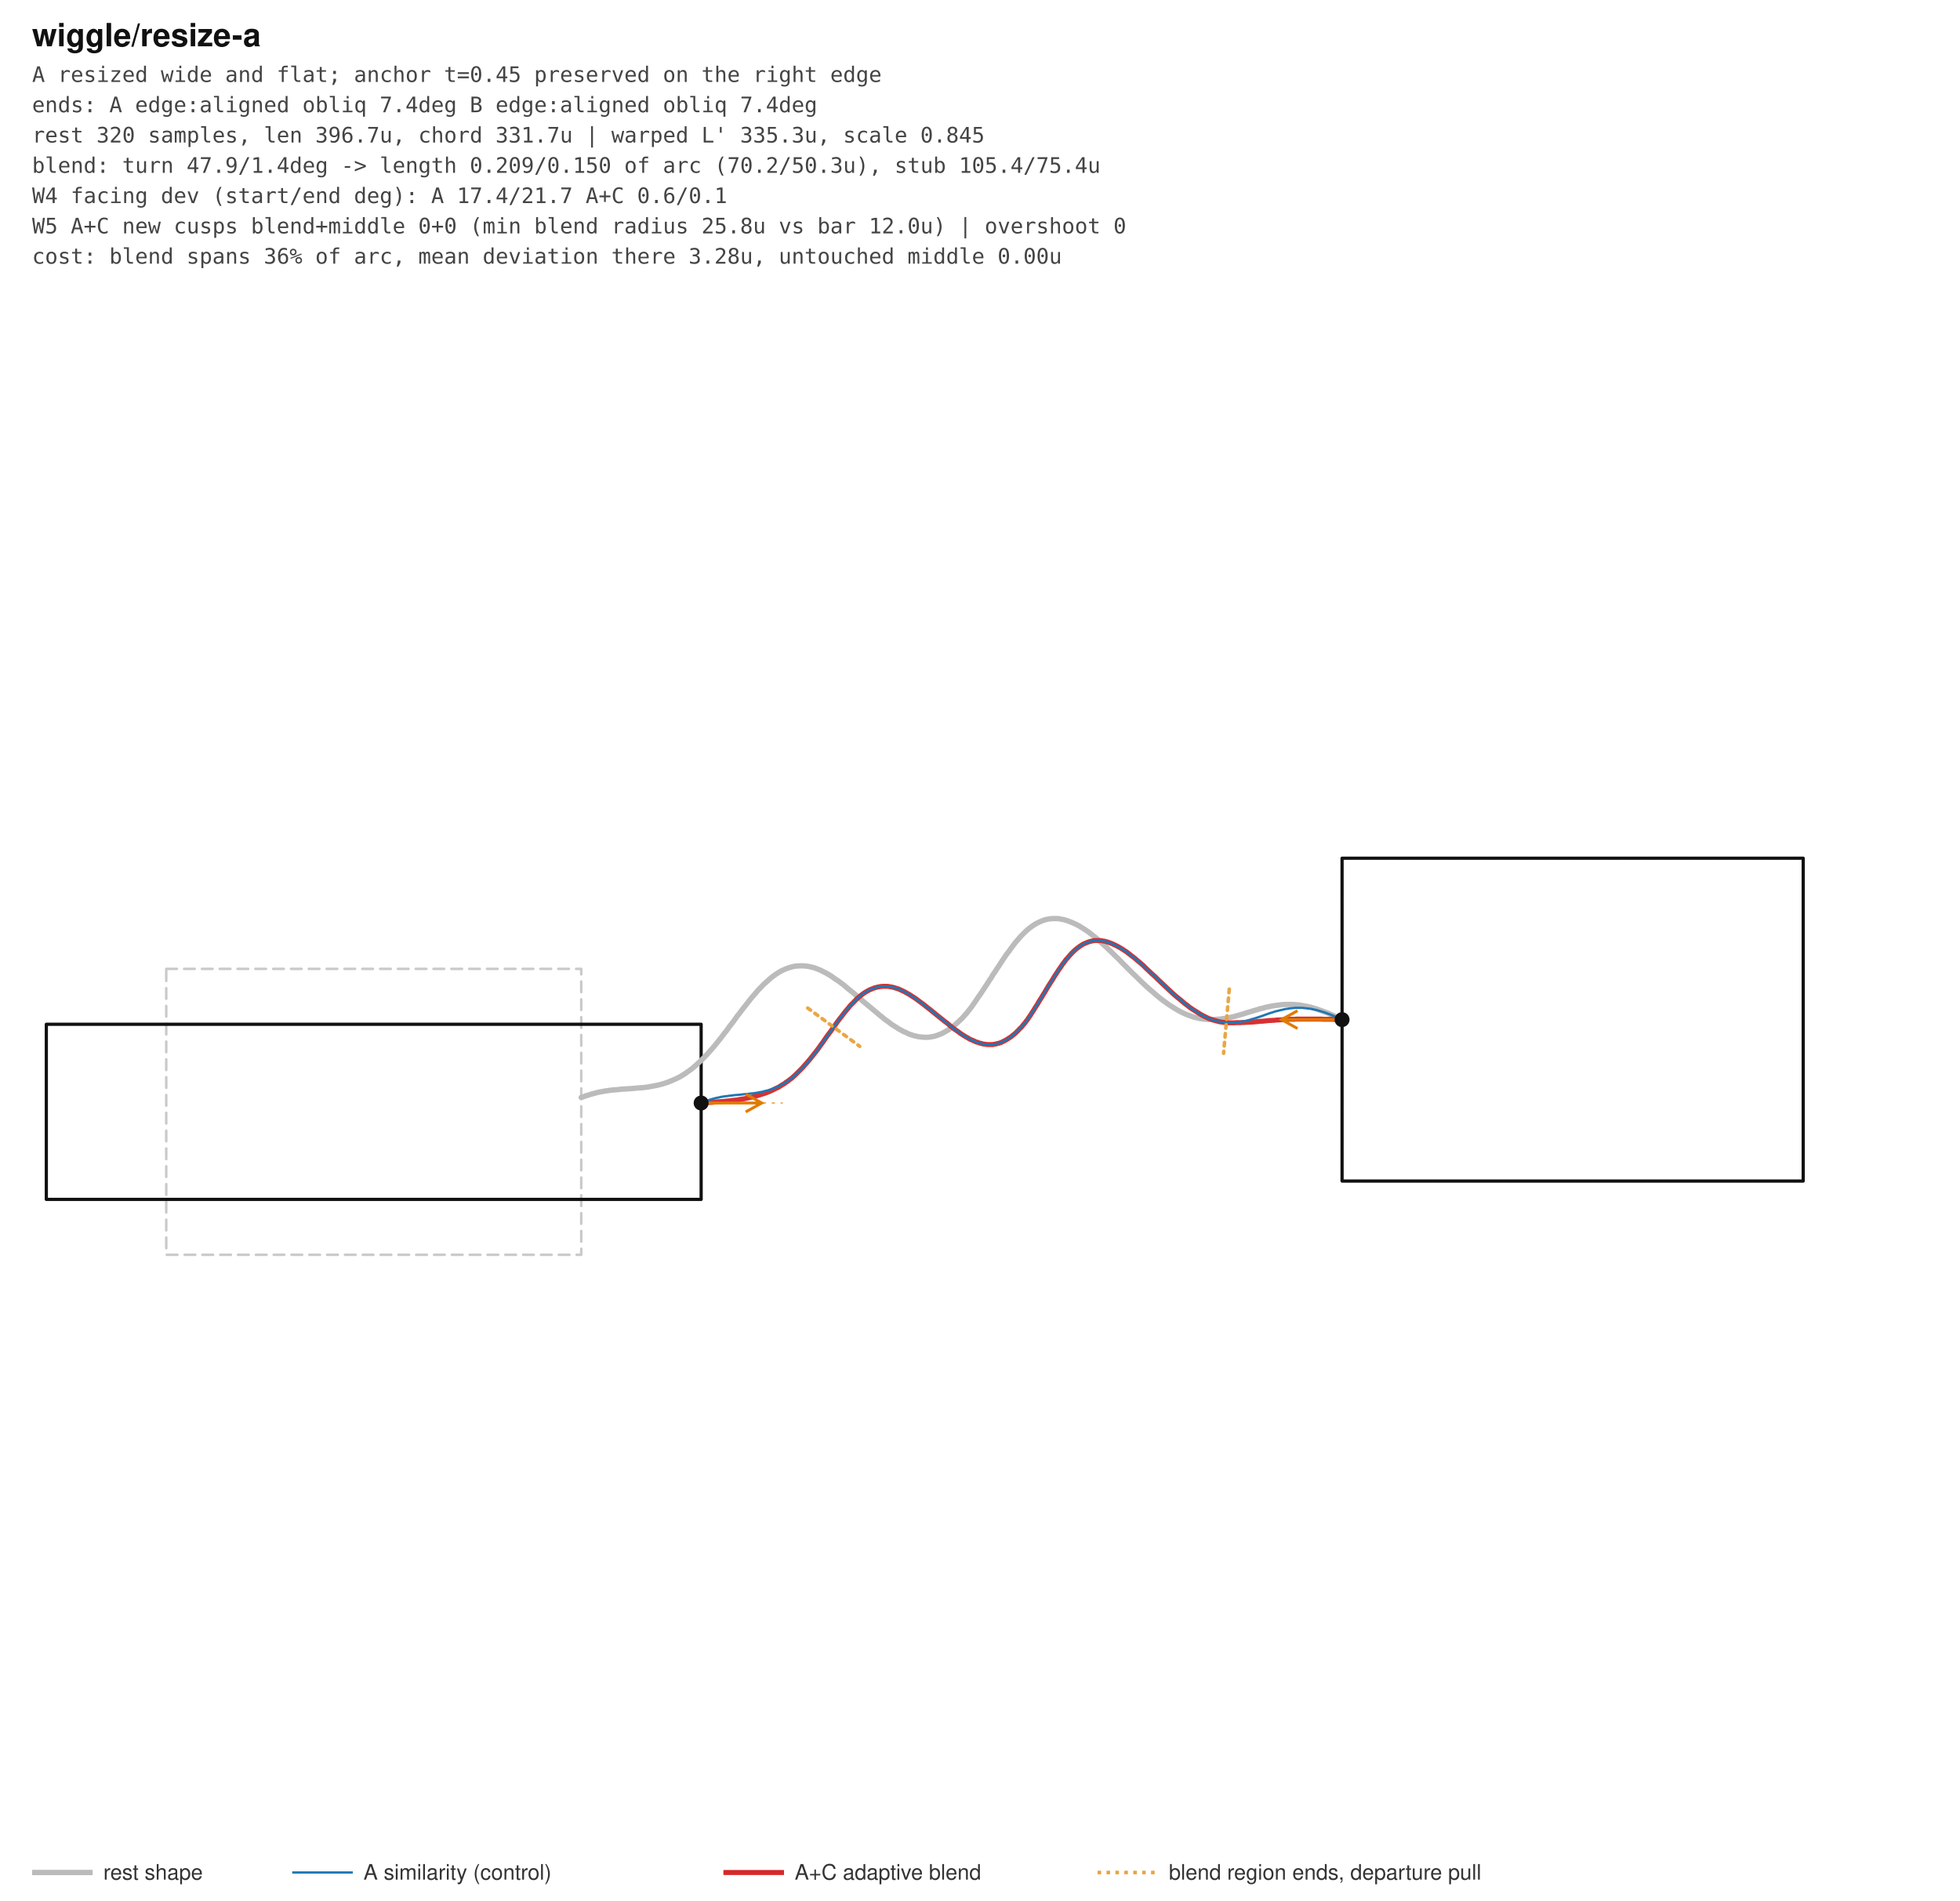
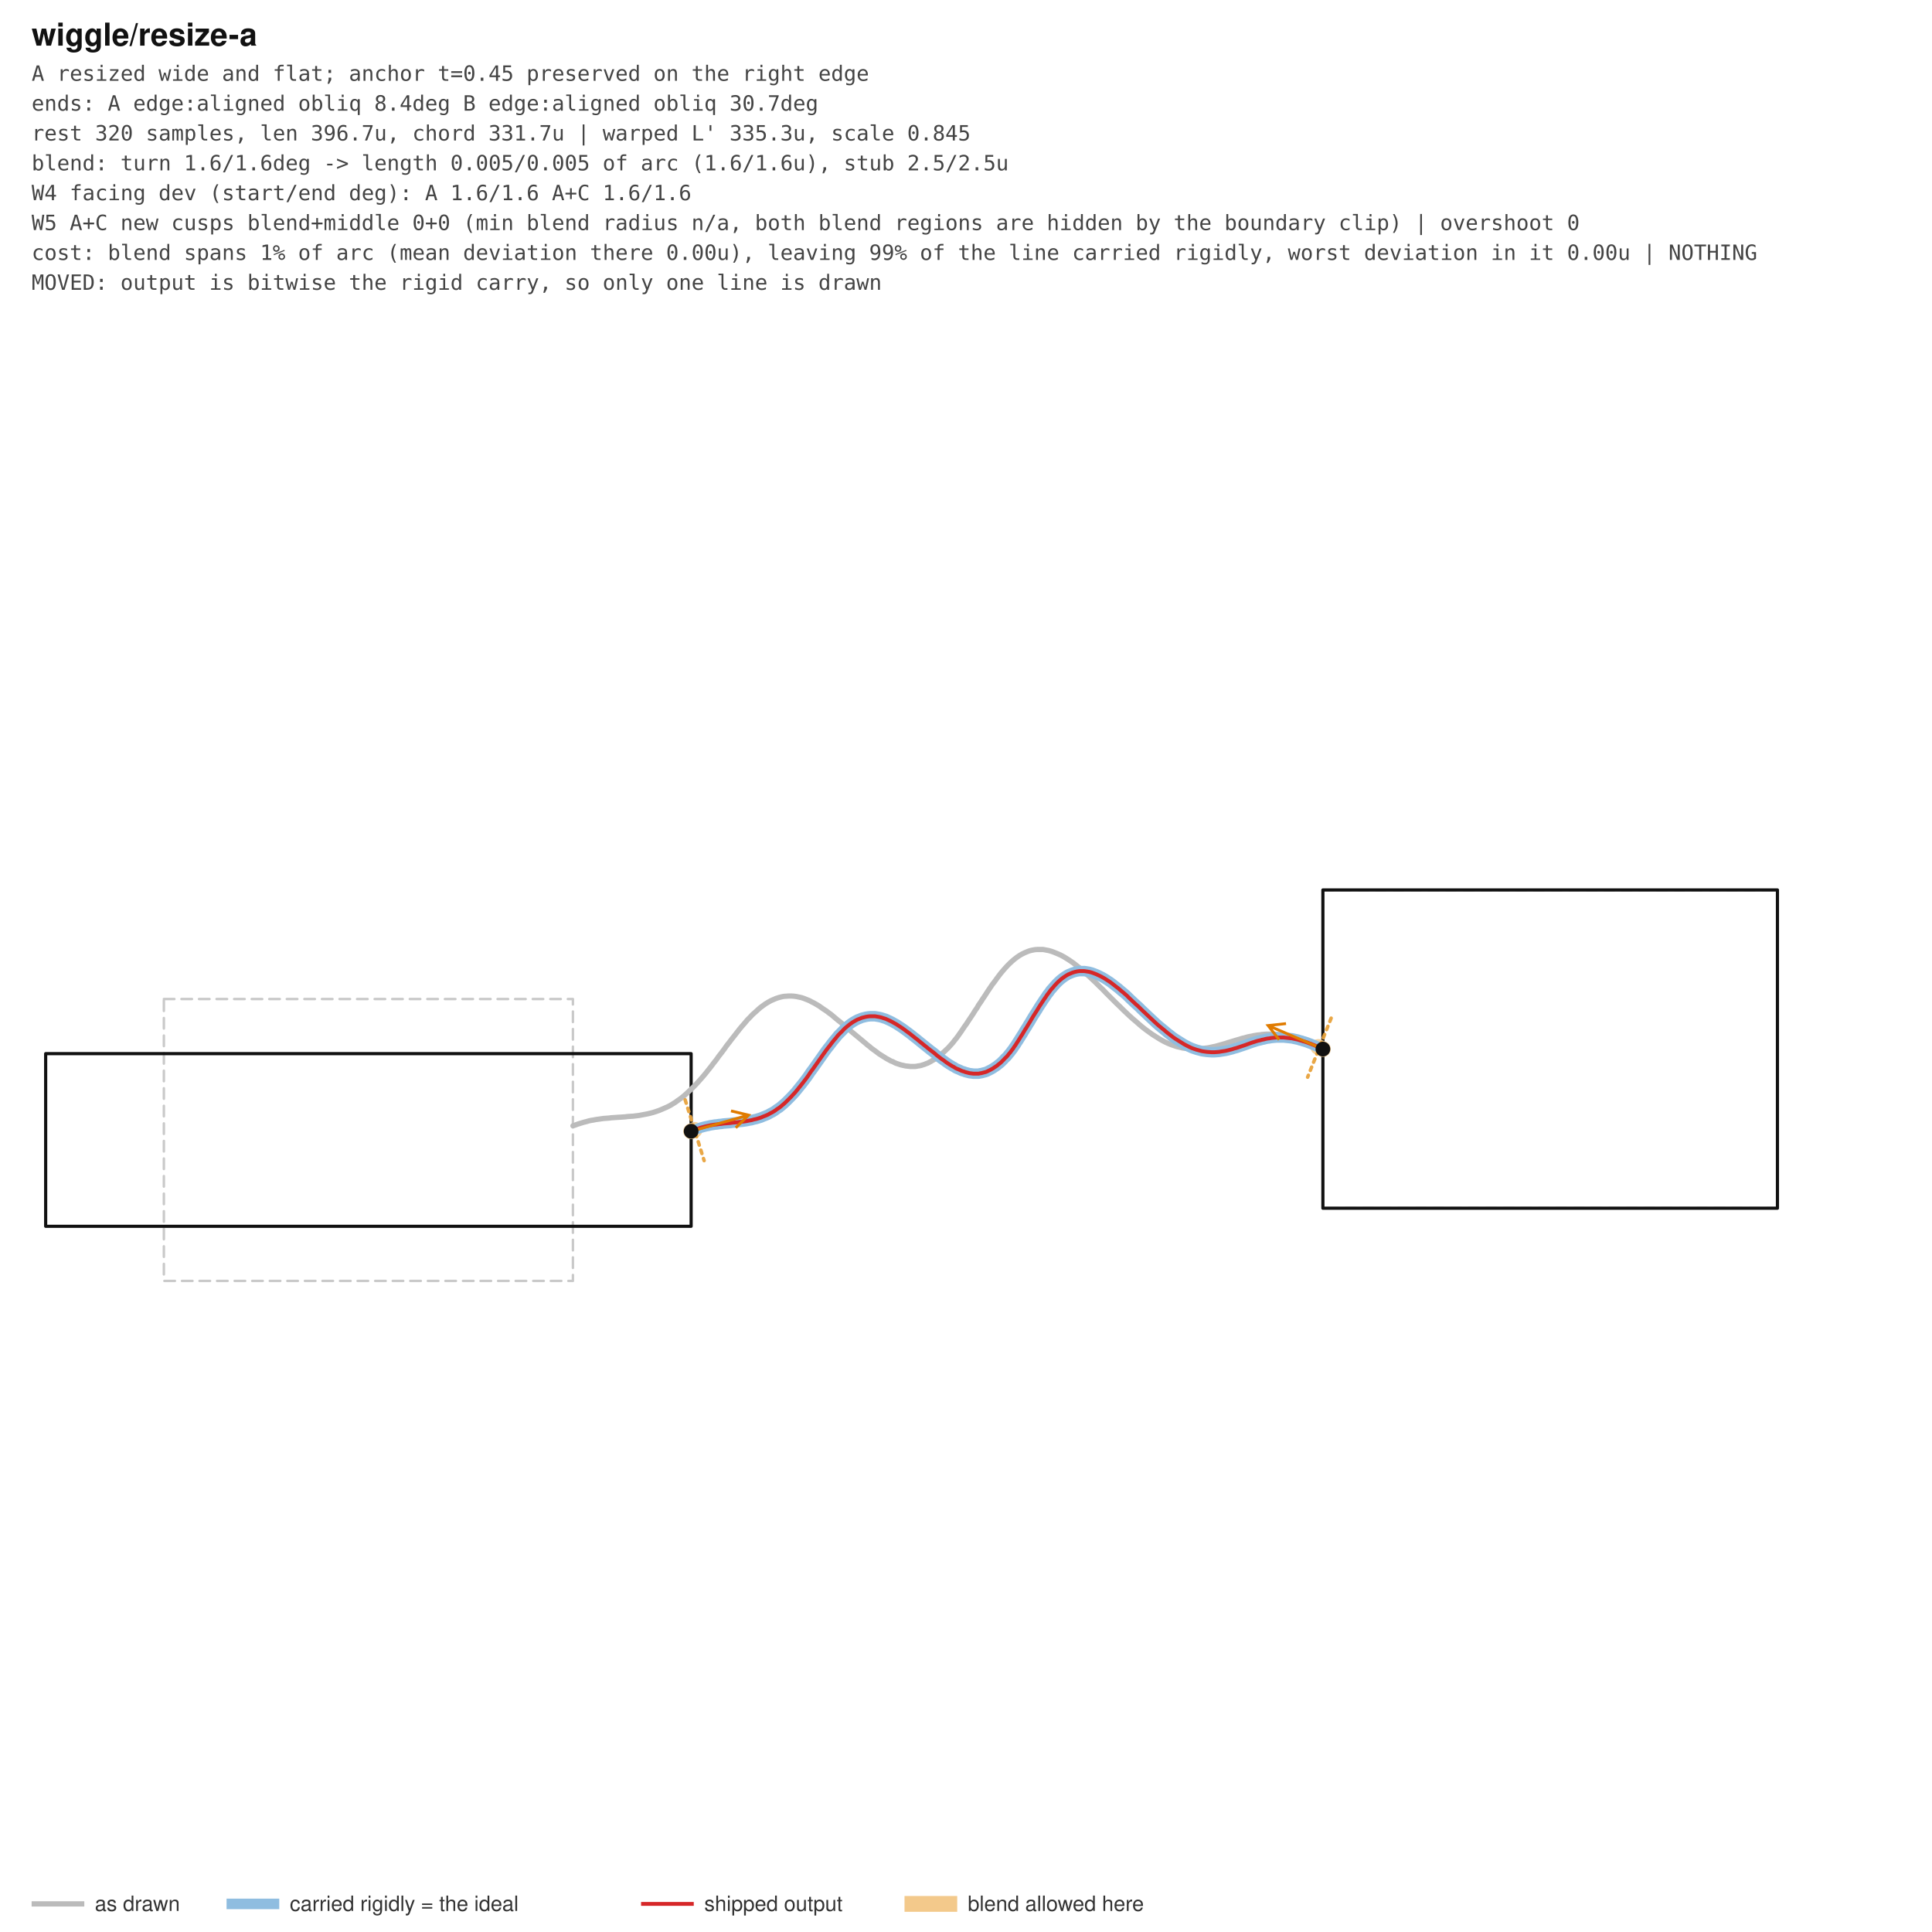
- <svg xmlns="http://www.w3.org/2000/svg" width="1100" height="1067" viewBox="0 0 1100 1067">
-   <rect x="0" y="0" width="1100" height="1067" fill="#ffffff" />
+ <svg xmlns="http://www.w3.org/2000/svg" width="1100" height="1100" viewBox="0 0 1100 1100">
+   <rect x="0" y="0" width="1100" height="1100" fill="#ffffff" />
  <text x="18" y="26" font-family="-apple-system,Helvetica,Arial" font-size="18" font-weight="600" fill="#111">wiggle/resize-a</text>
  <text x="18" y="46" font-family="ui-monospace,Menlo,monospace" font-size="12" fill="#444">A resized wide and flat; anchor t=0.45 preserved on the right edge</text>
-   <text x="18" y="63" font-family="ui-monospace,Menlo,monospace" font-size="12" fill="#444">ends: A edge:aligned obliq 7.4deg   B edge:aligned obliq 7.4deg</text>
+   <text x="18" y="63" font-family="ui-monospace,Menlo,monospace" font-size="12" fill="#444">ends: A edge:aligned obliq 8.4deg   B edge:aligned obliq 30.7deg</text>
  <text x="18" y="80" font-family="ui-monospace,Menlo,monospace" font-size="12" fill="#444">rest 320 samples, len 396.7u, chord 331.7u   |   warped L' 335.3u, scale 0.845</text>
-   <text x="18" y="97" font-family="ui-monospace,Menlo,monospace" font-size="12" fill="#444">blend: turn 47.9/1.4deg -&gt; length 0.209/0.150 of arc (70.2/50.3u), stub 105.4/75.4u</text>
-   <text x="18" y="114" font-family="ui-monospace,Menlo,monospace" font-size="12" fill="#444">W4 facing dev (start/end deg): A 17.4/21.7   A+C 0.6/0.1</text>
-   <text x="18" y="131" font-family="ui-monospace,Menlo,monospace" font-size="12" fill="#444">W5 A+C new cusps blend+middle 0+0 (min blend radius 25.8u vs bar 12.0u)   |   overshoot 0</text>
-   <text x="18" y="148" font-family="ui-monospace,Menlo,monospace" font-size="12" fill="#444">cost: blend spans 36% of arc, mean deviation there 3.28u, untouched middle 0.00u</text>
-   <polyline fill="none" stroke="#c9c9c9" stroke-width="1.40" stroke-linejoin="round" stroke-linecap="round" stroke-dasharray="6,4" points="93.3,543.8 326.2,543.8 326.2,704.3 93.3,704.3 93.3,543.8" />
-   <polyline fill="none" stroke="#c9c9c9" stroke-width="1.40" stroke-linejoin="round" stroke-linecap="round" stroke-dasharray="6,4" points="753.2,481.7 1012.0,481.7 1012.0,662.9 753.2,662.9 753.2,481.7" />
-   <polyline fill="none" stroke="#111111" stroke-width="1.80" stroke-linejoin="round" stroke-linecap="round" points="26.0,574.9 393.5,574.9 393.5,673.2 26.0,673.2 26.0,574.9" />
-   <polyline fill="none" stroke="#111111" stroke-width="1.80" stroke-linejoin="round" stroke-linecap="round" points="753.2,481.7 1012.0,481.7 1012.0,662.9 753.2,662.9 753.2,481.7" />
-   <polyline fill="none" stroke="#bbbbbb" stroke-width="3.00" stroke-linejoin="round" stroke-linecap="round" points="326.2,616.0 327.4,615.6 328.7,615.1 330.0,614.7 331.3,614.3 332.6,613.9 333.9,613.6 335.2,613.2 336.6,612.9 337.9,612.7 339.4,612.4 340.9,612.2 342.3,612.0 343.7,611.8 345.2,611.7 346.6,611.6 348.1,611.4 349.7,611.3 351.2,611.2 352.7,611.1 354.3,611.0 355.8,610.9 357.4,610.7 358.9,610.6 360.6,610.5 362.2,610.3 363.8,610.1 365.4,609.8 367.0,609.5 368.6,609.2 370.3,608.8 371.8,608.4 373.4,607.9 375.1,607.3 376.6,606.7 378.2,606.0 379.8,605.3 381.4,604.5 382.9,603.6 384.5,602.6 386.0,601.5 387.6,600.4 389.1,599.2 390.7,597.8 392.3,596.3 393.9,594.8 395.5,593.2 397.0,591.6 398.6,589.8 400.1,588.1 401.7,586.2 403.2,584.3 404.8,582.3 406.3,580.3 407.9,578.3 409.3,576.3 410.8,574.4 412.3,572.4 413.7,570.4 415.2,568.5 416.7,566.5 418.3,564.5 419.7,562.7 421.1,560.9 422.6,559.1 424.1,557.4 425.5,555.7 427.0,554.2 428.5,552.6 430.1,551.2 431.5,549.9 433.0,548.6 434.5,547.5 435.9,546.5 437.4,545.6 438.8,544.8 440.4,544.1 441.8,543.5 443.3,543.0 444.8,542.6 446.2,542.3 447.7,542.2 449.1,542.1 450.6,542.1 452.1,542.2 453.5,542.4 454.9,542.7 456.3,543.0 457.8,543.5 459.3,544.1 460.8,544.7 462.1,545.4 463.5,546.1 464.9,546.9 466.4,547.8 467.8,548.8 469.1,549.7 470.5,550.6 471.8,551.6 473.2,552.6 474.5,553.7 475.8,554.8 477.0,555.8 478.3,556.8 479.6,557.9 481.0,559.1 482.2,560.1 483.4,561.2 484.6,562.2 485.8,563.2 487.0,564.2 488.2,565.2 489.3,566.1 490.5,567.1 491.7,568.1 492.9,569.1 493.9,570.0 495.0,570.8 496.0,571.7 497.1,572.5 498.2,573.3 499.3,574.1 500.3,574.9 501.4,575.6 502.5,576.3 503.5,576.9 504.4,577.5 505.5,578.1 506.4,578.6 507.3,579.1 508.4,579.5 509.3,580.0 510.2,580.4 511.1,580.7 512.0,581.0 512.9,581.3 513.8,581.5 514.7,581.7 515.6,581.9 516.6,582.0 517.5,582.1 518.3,582.2 519.2,582.2 520.1,582.2 520.9,582.2 521.8,582.1 522.8,581.9 523.6,581.8 524.5,581.6 525.4,581.3 526.4,581.0 527.3,580.6 528.2,580.3 529.1,579.8 529.9,579.4 530.7,578.9 531.6,578.4 532.5,577.9 533.4,577.2 534.3,576.6 535.2,575.9 536.1,575.1 537.1,574.2 538.0,573.4 538.9,572.5 539.8,571.7 540.7,570.7 541.5,569.8 542.5,568.7 543.4,567.5 544.3,566.4 545.3,565.1 546.2,563.8 547.2,562.4 548.2,560.9 549.2,559.4 550.3,557.9 551.2,556.5 552.2,555.0 553.2,553.5 554.2,552.0 555.1,550.5 556.3,548.8 557.2,547.2 558.4,545.5 559.4,543.9 560.5,542.3 561.6,540.6 562.7,538.9 563.8,537.3 565.0,535.5 566.2,534.0 567.4,532.3 568.6,530.7 569.9,529.0 571.1,527.6 572.3,526.2 573.7,524.7 575.0,523.4 576.3,522.2 577.6,521.1 578.9,520.1 580.2,519.2 581.7,518.3 583.1,517.6 584.5,517.0 586.0,516.4 587.6,516.0 589.2,515.7 590.6,515.6 592.2,515.6 593.9,515.6 595.5,515.9 597.1,516.2 598.8,516.7 600.4,517.3 602.1,518.0 603.9,518.8 605.6,519.7 607.4,520.8 609.1,521.9 611.0,523.2 612.9,524.7 614.7,526.1 616.5,527.7 618.3,529.3 620.2,531.0 622.1,532.8 623.9,534.5 625.9,536.5 627.9,538.4 629.8,540.4 631.8,542.4 633.8,544.4 635.7,546.3 637.6,548.1 639.5,550.0 641.4,551.8 643.2,553.5 645.1,555.2 647.0,556.8 648.8,558.4 650.6,559.9 652.4,561.3 654.2,562.6 656.0,563.9 657.9,565.1 659.8,566.3 661.5,567.3 663.2,568.2 664.9,569.0 666.6,569.7 668.3,570.3 670.1,570.9 671.8,571.3 673.4,571.7 675.0,571.9 676.7,572.1 678.3,572.2 679.9,572.2 681.6,572.2 683.1,572.1 684.6,572.0 686.1,571.8 687.7,571.6 689.2,571.3 690.6,571.0 692.1,570.7 693.5,570.3 694.9,569.9 696.3,569.5 697.8,569.1 699.2,568.6 700.6,568.2 701.9,567.8 703.2,567.4 704.6,567.0 706.0,566.6 707.2,566.2 708.6,565.9 709.9,565.5 711.2,565.2 712.4,565.0 713.7,564.7 714.9,564.5 716.1,564.3 717.3,564.2 718.5,564.0 719.7,563.9 721.0,563.8 722.2,563.8 723.4,563.8 724.6,563.8 725.8,563.8 726.9,563.9 728.1,564.0 729.3,564.1 730.3,564.3 731.4,564.5 732.6,564.7 733.6,564.9 734.6,565.1 735.8,565.4 736.8,565.7 737.8,566.0 738.9,566.3 739.9,566.7 740.8,567.0 741.9,567.4 742.9,567.8 744.0,568.2 745.1,568.6 746.1,569.0 747.2,569.5 748.2,569.9 749.2,570.4 750.1,570.8 751.2,571.3 752.2,571.8 753.2,572.3" />
-   <polyline fill="none" stroke="#e8a33d" stroke-width="1.00" stroke-linejoin="round" stroke-linecap="round" stroke-dasharray="1,4" opacity="0.80" points="393.5,619.1 438.9,619.1" />
-   <polyline fill="none" stroke="#e8a33d" stroke-width="1.00" stroke-linejoin="round" stroke-linecap="round" stroke-dasharray="1,4" opacity="0.80" points="753.2,572.3 720.7,572.3" />
-   <polyline fill="none" stroke="#d62728" stroke-width="2.80" stroke-linejoin="round" stroke-linecap="round" opacity="0.95" points="393.5,619.1 395.1,619.0 396.8,618.9 398.4,618.8 400.0,618.7 401.6,618.5 403.1,618.4 404.6,618.3 406.2,618.2 407.6,618.0 409.2,617.9 410.7,617.7 412.2,617.5 413.6,617.4 415.0,617.1 416.4,616.9 417.8,616.7 419.2,616.4 420.6,616.1 421.9,615.8 423.3,615.5 424.5,615.1 425.9,614.7 427.2,614.3 428.5,613.9 429.7,613.5 431.0,613.0 432.2,612.5 433.3,612.0 434.5,611.4 435.7,610.8 436.8,610.3 437.9,609.6 439.0,608.9 440.1,608.3 441.1,607.5 442.2,606.8 443.2,606.0 444.3,605.2 445.3,604.3 446.3,603.4 447.3,602.4 448.3,601.4 449.4,600.3 450.5,599.2 451.6,597.9 452.7,596.7 453.8,595.4 454.9,594.1 456.0,592.7 457.1,591.3 458.3,589.8 459.5,588.2 460.6,586.6 461.8,585.0 462.9,583.4 464.0,581.8 465.2,580.2 466.4,578.6 467.6,576.9 468.8,575.2 470.0,573.5 471.2,571.9 472.4,570.4 473.6,568.8 474.8,567.3 476.0,565.9 477.1,564.5 478.4,563.2 479.7,561.9 480.8,560.7 482.1,559.6 483.3,558.6 484.5,557.7 485.7,556.9 486.9,556.2 488.2,555.5 489.5,555.0 490.7,554.5 491.9,554.2 493.1,553.9 494.4,553.7 495.6,553.6 496.9,553.6 498.1,553.6 499.3,553.8 500.5,554.0 501.8,554.3 503.0,554.7 504.3,555.1 505.6,555.7 506.7,556.2 507.9,556.8 509.1,557.5 510.4,558.2 511.6,559.0 512.7,559.7 513.9,560.5 515.0,561.3 516.2,562.2 517.3,563.0 518.5,563.9 519.5,564.7 520.6,565.6 521.8,566.5 522.9,567.4 524.0,568.3 525.0,569.1 526.1,570.0 527.1,570.8 528.1,571.6 529.1,572.4 530.1,573.2 531.2,574.0 532.2,574.8 533.2,575.7 534.1,576.4 535.0,577.1 535.9,577.8 536.8,578.4 537.8,579.1 538.7,579.8 539.6,580.4 540.5,581.0 541.5,581.6 542.3,582.1 543.1,582.5 544.0,583.1 544.8,583.5 545.6,583.8 546.5,584.2 547.3,584.6 548.1,584.9 548.9,585.1 549.6,585.4 550.4,585.6 551.2,585.8 551.9,586.0 552.7,586.1 553.5,586.2 554.3,586.3 555.0,586.3 555.7,586.3 556.5,586.3 557.2,586.3 558.0,586.1 558.8,586.0 559.5,585.8 560.3,585.6 561.1,585.4 561.9,585.1 562.7,584.7 563.3,584.4 564.1,584.0 564.8,583.6 565.5,583.2 566.2,582.7 567.0,582.2 567.7,581.7 568.4,581.1 569.2,580.5 570.0,579.8 570.8,579.0 571.5,578.3 572.2,577.5 573.0,576.8 573.7,576.0 574.4,575.1 575.2,574.2 575.9,573.2 576.7,572.2 577.4,571.1 578.2,570.0 579.0,568.7 579.8,567.5 580.6,566.2 581.4,564.9 582.2,563.7 583.0,562.3 583.8,561.0 584.6,559.8 585.4,558.4 586.3,557.0 587.1,555.6 588.0,554.1 588.8,552.8 589.7,551.4 590.6,550.0 591.5,548.5 592.4,547.1 593.4,545.6 594.3,544.2 595.3,542.8 596.2,541.4 597.3,540.0 598.2,538.7 599.3,537.5 600.4,536.2 601.5,535.0 602.5,534.0 603.6,533.0 604.7,532.1 605.8,531.3 607.0,530.5 608.2,529.8 609.4,529.3 610.6,528.8 611.9,528.4 613.2,528.1 614.5,527.9 615.9,527.9 617.3,527.9 618.7,528.1 620.0,528.3 621.5,528.7 622.9,529.2 624.4,529.8 625.9,530.5 627.3,531.2 628.9,532.1 630.3,533.0 632.0,534.1 633.6,535.3 635.1,536.5 636.7,537.7 638.3,539.1 639.9,540.4 641.6,541.9 643.1,543.4 644.8,545.0 646.5,546.6 648.3,548.2 650.0,549.9 651.7,551.5 653.4,553.1 655.0,554.6 656.6,556.1 658.2,557.6 659.8,559.0 661.5,560.4 663.1,561.7 664.6,563.0 666.2,564.2 667.7,565.4 669.3,566.5 670.9,567.5 672.5,568.5 674.1,569.5 675.6,570.3 677.0,571.0 678.5,571.7 679.9,572.2 681.4,572.7 682.9,573.1 684.4,573.5 685.7,573.7 687.2,573.9 688.6,574.0 689.9,574.1 691.3,574.1 692.6,574.1 693.8,574.0 694.9,574.0 696.1,574.0 697.3,573.9 698.4,573.9 699.5,573.8 700.5,573.8 701.6,573.7 702.6,573.7 703.6,573.6 704.7,573.5 705.7,573.4 706.7,573.3 707.6,573.2 708.5,573.2 709.5,573.1 710.5,573.0 711.3,572.9 712.3,572.8 713.2,572.8 714.1,572.7 714.9,572.7 715.8,572.6 716.7,572.5 717.6,572.5 718.4,572.4 719.3,572.4 720.2,572.3 721.1,572.3 721.9,572.2 722.8,572.2 723.8,572.1 724.7,572.1 725.6,572.1 726.5,572.1 727.4,572.0 728.3,572.0 729.2,572.0 730.2,572.0 731.2,572.0 732.1,572.0 733.2,572.0 734.1,572.0 735.1,572.0 736.1,572.0 737.1,572.0 738.1,572.0 739.2,572.0 740.4,572.0 741.6,572.0 742.8,572.1 744.0,572.1 745.3,572.1 746.6,572.1 747.8,572.1 749.0,572.2 750.4,572.2 751.8,572.3 753.2,572.3" />
-   <polyline fill="none" stroke="#1f77b4" stroke-width="1.30" stroke-linejoin="round" stroke-linecap="round" points="393.5,619.1 394.5,618.7 395.5,618.3 396.6,617.9 397.7,617.5 398.8,617.1 399.9,616.8 401.0,616.5 402.2,616.2 403.3,616.0 404.5,615.7 405.8,615.5 407.0,615.3 408.2,615.2 409.4,615.0 410.7,614.9 411.9,614.7 413.2,614.6 414.5,614.5 415.8,614.4 417.1,614.2 418.3,614.1 419.7,614.0 421.0,613.8 422.4,613.7 423.8,613.5 425.1,613.3 426.5,613.0 427.8,612.8 429.2,612.4 430.6,612.1 431.9,611.7 433.2,611.3 434.6,610.7 435.9,610.2 437.3,609.6 438.5,608.9 439.9,608.2 441.2,607.4 442.4,606.5 443.8,605.6 445.0,604.6 446.3,603.5 447.6,602.3 448.9,601.0 450.2,599.7 451.5,598.3 452.8,596.9 454.1,595.3 455.3,593.8 456.6,592.2 457.9,590.5 459.2,588.8 460.4,587.1 461.6,585.3 462.8,583.7 464.0,582.0 465.2,580.3 466.4,578.6 467.6,576.9 468.8,575.2 470.0,573.5 471.2,571.9 472.4,570.4 473.6,568.8 474.8,567.3 476.0,565.9 477.1,564.5 478.4,563.2 479.7,561.9 480.8,560.7 482.1,559.6 483.3,558.6 484.5,557.7 485.7,556.9 486.9,556.2 488.2,555.5 489.5,555.0 490.7,554.5 491.9,554.2 493.1,553.9 494.4,553.7 495.6,553.6 496.9,553.6 498.1,553.6 499.3,553.8 500.5,554.0 501.8,554.3 503.0,554.7 504.3,555.1 505.6,555.7 506.7,556.2 507.9,556.8 509.1,557.5 510.4,558.2 511.6,559.0 512.7,559.7 513.9,560.5 515.0,561.3 516.2,562.2 517.3,563.0 518.5,563.9 519.5,564.7 520.6,565.6 521.8,566.5 522.9,567.4 524.0,568.3 525.0,569.1 526.1,570.0 527.1,570.8 528.1,571.6 529.1,572.4 530.1,573.2 531.2,574.0 532.2,574.8 533.2,575.7 534.1,576.4 535.0,577.1 535.9,577.8 536.8,578.4 537.8,579.1 538.7,579.8 539.6,580.4 540.5,581.0 541.5,581.6 542.3,582.1 543.1,582.5 544.0,583.1 544.8,583.5 545.6,583.8 546.5,584.2 547.3,584.6 548.1,584.9 548.9,585.1 549.6,585.4 550.4,585.6 551.2,585.8 551.9,586.0 552.7,586.1 553.5,586.2 554.3,586.3 555.0,586.3 555.7,586.3 556.5,586.3 557.2,586.3 558.0,586.1 558.8,586.0 559.5,585.8 560.3,585.6 561.1,585.4 561.9,585.1 562.7,584.7 563.3,584.4 564.1,584.0 564.8,583.6 565.5,583.2 566.2,582.7 567.0,582.2 567.7,581.7 568.4,581.1 569.2,580.5 570.0,579.8 570.8,579.0 571.5,578.3 572.2,577.5 573.0,576.8 573.7,576.0 574.4,575.1 575.2,574.2 575.9,573.2 576.7,572.2 577.4,571.1 578.2,570.0 579.0,568.7 579.8,567.5 580.6,566.2 581.4,564.9 582.2,563.7 583.0,562.3 583.8,561.0 584.6,559.8 585.4,558.4 586.3,557.0 587.1,555.6 588.0,554.1 588.8,552.8 589.7,551.4 590.6,550.0 591.5,548.5 592.4,547.1 593.4,545.6 594.3,544.2 595.3,542.8 596.2,541.4 597.3,540.0 598.2,538.7 599.3,537.5 600.4,536.2 601.5,535.0 602.5,534.0 603.6,533.0 604.7,532.1 605.8,531.3 607.0,530.5 608.2,529.8 609.4,529.3 610.6,528.8 611.9,528.4 613.2,528.1 614.5,527.9 615.9,527.9 617.3,527.9 618.7,528.1 620.0,528.3 621.5,528.7 622.9,529.2 624.4,529.8 625.9,530.5 627.3,531.2 628.9,532.1 630.3,533.0 632.0,534.1 633.6,535.3 635.1,536.5 636.7,537.7 638.3,539.1 639.9,540.4 641.6,541.9 643.1,543.4 644.8,545.0 646.5,546.6 648.3,548.2 650.0,549.9 651.7,551.5 653.4,553.1 655.0,554.6 656.6,556.1 658.2,557.6 659.8,559.0 661.5,560.4 663.1,561.7 664.6,563.0 666.2,564.2 667.7,565.4 669.3,566.5 670.9,567.5 672.5,568.5 674.1,569.5 675.6,570.3 677.0,571.0 678.5,571.7 679.9,572.2 681.4,572.7 682.9,573.1 684.4,573.5 685.7,573.7 687.2,573.9 688.6,574.0 689.9,574.1 691.3,574.1 692.7,574.0 694.0,573.9 695.2,573.7 696.5,573.5 697.8,573.3 699.1,573.0 700.3,572.7 701.5,572.4 702.7,572.0 703.9,571.7 705.1,571.3 706.3,570.9 707.5,570.5 708.7,570.1 709.8,569.7 710.9,569.3 712.0,568.9 713.2,568.5 714.2,568.2 715.4,567.8 716.5,567.5 717.5,567.3 718.5,567.0 719.6,566.8 720.7,566.5 721.7,566.3 722.7,566.2 723.7,566.0 724.7,565.9 725.8,565.8 726.8,565.7 727.8,565.7 728.8,565.7 729.8,565.7 730.8,565.7 731.8,565.8 732.8,565.9 733.7,566.0 734.6,566.1 735.6,566.2 736.5,566.4 737.4,566.6 738.4,566.8 739.2,567.0 740.1,567.3 741.0,567.5 741.8,567.8 742.6,568.0 743.5,568.3 744.4,568.6 745.4,569.0 746.3,569.3 747.2,569.7 748.0,570.0 748.9,570.4 749.8,570.8 750.6,571.1 751.5,571.5 752.3,571.9 753.2,572.3" />
-   <polyline fill="none" stroke="#e8a33d" stroke-width="2.00" stroke-linejoin="round" stroke-linecap="round" stroke-dasharray="2,3" opacity="0.95" points="453.3,565.8 482.5,587.3" />
-   <polyline fill="none" stroke="#e8a33d" stroke-width="2.00" stroke-linejoin="round" stroke-linecap="round" stroke-dasharray="2,3" opacity="0.95" points="689.9,555.2 686.7,591.2" />
-   <path d="M 393.5 619.1 L 427.5 619.1 M 418.5 624.1 L 427.5 619.1 L 418.5 614.1" fill="none" stroke="#e07b00" stroke-width="1.6" />
-   <path d="M 753.2 572.3 L 719.2 572.3 M 728.2 567.3 L 719.2 572.3 L 728.2 577.3" fill="none" stroke="#e07b00" stroke-width="1.6" />
-   <circle cx="393.5" cy="619.1" r="4.20" fill="#111111" />
-   <circle cx="753.2" cy="572.3" r="4.20" fill="#111111" />
-   <line x1="18" y1="1051" x2="52" y2="1051" stroke="#bbbbbb" stroke-width="3.00" />
-   <text x="58" y="1055" font-family="-apple-system,Helvetica,Arial" font-size="12" fill="#333">rest shape</text>
-   <line x1="164" y1="1051" x2="198" y2="1051" stroke="#1f77b4" stroke-width="1.30" />
-   <text x="204" y="1055" font-family="-apple-system,Helvetica,Arial" font-size="12" fill="#333">A similarity (control)</text>
-   <line x1="406" y1="1051" x2="440" y2="1051" stroke="#d62728" stroke-width="2.80" />
-   <text x="446" y="1055" font-family="-apple-system,Helvetica,Arial" font-size="12" fill="#333">A+C adaptive blend</text>
-   <line x1="616" y1="1051" x2="650" y2="1051" stroke="#e8a33d" stroke-width="2.00" stroke-dasharray="2,3" />
-   <text x="656" y="1055" font-family="-apple-system,Helvetica,Arial" font-size="12" fill="#333">blend region ends, departure pull</text>
+   <text x="18" y="97" font-family="ui-monospace,Menlo,monospace" font-size="12" fill="#444">blend: turn 1.6/1.6deg -&gt; length 0.005/0.005 of arc (1.6/1.6u), stub 2.5/2.5u</text>
+   <text x="18" y="114" font-family="ui-monospace,Menlo,monospace" font-size="12" fill="#444">W4 facing dev (start/end deg): A 1.6/1.6   A+C 1.6/1.6</text>
+   <text x="18" y="131" font-family="ui-monospace,Menlo,monospace" font-size="12" fill="#444">W5 A+C new cusps blend+middle 0+0 (min blend radius n/a, both blend regions are hidden by the boundary clip)   |   overshoot 0</text>
+   <text x="18" y="148" font-family="ui-monospace,Menlo,monospace" font-size="12" fill="#444">cost: blend spans 1% of arc (mean deviation there 0.00u), leaving 99% of the line carried rigidly, worst deviation in it 0.00u   |   NOTHING</text>
+   <text x="18" y="165" font-family="ui-monospace,Menlo,monospace" font-size="12" fill="#444">    MOVED: output is bitwise the rigid carry, so only one line is drawn</text>
+   <polyline fill="none" stroke="#c9c9c9" stroke-width="1.40" stroke-linejoin="round" stroke-linecap="round" stroke-dasharray="6,4" points="93.3,568.8 326.2,568.8 326.2,729.3 93.3,729.3 93.3,568.8" />
+   <polyline fill="none" stroke="#c9c9c9" stroke-width="1.40" stroke-linejoin="round" stroke-linecap="round" stroke-dasharray="6,4" points="753.2,506.7 1012.0,506.7 1012.0,687.9 753.2,687.9 753.2,506.7" />
+   <polyline fill="none" stroke="#111111" stroke-width="1.80" stroke-linejoin="round" stroke-linecap="round" points="26.0,599.9 393.5,599.9 393.5,698.2 26.0,698.2 26.0,599.9" />
+   <polyline fill="none" stroke="#111111" stroke-width="1.80" stroke-linejoin="round" stroke-linecap="round" points="753.2,506.7 1012.0,506.7 1012.0,687.9 753.2,687.9 753.2,506.7" />
+   <polyline fill="none" stroke="#bbbbbb" stroke-width="3.00" stroke-linejoin="round" stroke-linecap="round" points="326.2,641.0 327.4,640.6 328.7,640.1 330.0,639.7 331.3,639.3 332.6,638.9 333.9,638.6 335.2,638.2 336.6,637.9 337.9,637.7 339.4,637.4 340.9,637.2 342.3,637.0 343.7,636.8 345.2,636.7 346.6,636.6 348.1,636.4 349.7,636.3 351.2,636.2 352.7,636.1 354.3,636.0 355.8,635.9 357.4,635.7 358.9,635.6 360.6,635.5 362.2,635.3 363.8,635.1 365.4,634.8 367.0,634.5 368.6,634.2 370.3,633.8 371.8,633.4 373.4,632.9 375.1,632.3 376.6,631.7 378.2,631.0 379.8,630.3 381.4,629.5 382.9,628.6 384.5,627.6 386.0,626.5 387.6,625.4 389.1,624.2 390.7,622.8 392.3,621.3 393.9,619.8 395.5,618.2 397.0,616.6 398.6,614.8 400.1,613.1 401.7,611.2 403.2,609.3 404.8,607.3 406.3,605.3 407.9,603.3 409.3,601.3 410.8,599.4 412.3,597.4 413.7,595.4 415.2,593.5 416.7,591.5 418.3,589.5 419.7,587.7 421.1,585.9 422.6,584.1 424.1,582.4 425.5,580.7 427.0,579.2 428.5,577.6 430.1,576.2 431.5,574.9 433.0,573.6 434.5,572.5 435.9,571.5 437.4,570.6 438.8,569.8 440.4,569.1 441.8,568.5 443.3,568.0 444.8,567.6 446.2,567.3 447.7,567.2 449.1,567.1 450.6,567.1 452.1,567.2 453.5,567.4 454.9,567.7 456.3,568.0 457.8,568.5 459.3,569.1 460.8,569.7 462.1,570.4 463.5,571.1 464.9,571.9 466.4,572.8 467.8,573.8 469.1,574.7 470.5,575.6 471.8,576.6 473.2,577.6 474.5,578.7 475.8,579.8 477.0,580.8 478.3,581.8 479.6,582.9 481.0,584.1 482.2,585.1 483.4,586.2 484.6,587.2 485.8,588.2 487.0,589.2 488.2,590.2 489.3,591.1 490.5,592.1 491.7,593.1 492.9,594.1 493.9,595.0 495.0,595.8 496.0,596.7 497.1,597.5 498.2,598.3 499.3,599.1 500.3,599.9 501.4,600.6 502.5,601.3 503.5,601.9 504.4,602.5 505.5,603.1 506.4,603.6 507.3,604.1 508.4,604.5 509.3,605.0 510.2,605.4 511.1,605.7 512.0,606.0 512.9,606.3 513.8,606.5 514.7,606.7 515.6,606.9 516.6,607.0 517.5,607.1 518.3,607.2 519.2,607.2 520.1,607.2 520.9,607.2 521.8,607.1 522.8,606.9 523.6,606.8 524.5,606.6 525.4,606.3 526.4,606.0 527.3,605.6 528.2,605.3 529.1,604.8 529.9,604.4 530.7,603.9 531.6,603.4 532.5,602.9 533.4,602.2 534.3,601.6 535.2,600.9 536.1,600.1 537.1,599.2 538.0,598.4 538.9,597.5 539.8,596.7 540.7,595.7 541.5,594.8 542.5,593.7 543.4,592.5 544.3,591.4 545.3,590.1 546.2,588.8 547.2,587.4 548.2,585.9 549.2,584.4 550.3,582.9 551.2,581.5 552.2,580.0 553.2,578.5 554.2,577.0 555.1,575.5 556.3,573.8 557.2,572.2 558.4,570.5 559.4,568.9 560.5,567.3 561.6,565.6 562.7,563.9 563.8,562.3 565.0,560.5 566.2,559.0 567.4,557.3 568.6,555.7 569.9,554.0 571.1,552.6 572.3,551.2 573.7,549.7 575.0,548.4 576.3,547.2 577.6,546.1 578.9,545.1 580.2,544.2 581.7,543.3 583.1,542.6 584.5,542.0 586.0,541.4 587.6,541.0 589.2,540.7 590.6,540.6 592.2,540.6 593.9,540.6 595.5,540.9 597.1,541.2 598.8,541.7 600.4,542.3 602.1,543.0 603.9,543.8 605.6,544.7 607.4,545.8 609.1,546.9 611.0,548.2 612.9,549.7 614.7,551.1 616.5,552.7 618.3,554.3 620.2,556.0 622.1,557.8 623.9,559.5 625.9,561.5 627.9,563.4 629.8,565.4 631.8,567.4 633.8,569.4 635.7,571.3 637.6,573.1 639.5,575.0 641.4,576.8 643.2,578.5 645.1,580.2 647.0,581.8 648.8,583.4 650.6,584.9 652.4,586.3 654.2,587.6 656.0,588.9 657.9,590.1 659.8,591.3 661.5,592.3 663.2,593.2 664.9,594.0 666.6,594.7 668.3,595.3 670.1,595.9 671.8,596.3 673.4,596.7 675.0,596.9 676.7,597.1 678.3,597.2 679.9,597.2 681.6,597.2 683.1,597.1 684.6,597.0 686.1,596.8 687.7,596.6 689.2,596.3 690.6,596.0 692.1,595.7 693.5,595.3 694.9,594.9 696.3,594.5 697.8,594.1 699.2,593.6 700.6,593.2 701.9,592.8 703.2,592.4 704.6,592.0 706.0,591.6 707.2,591.2 708.6,590.9 709.9,590.5 711.2,590.2 712.4,590.0 713.7,589.7 714.9,589.5 716.1,589.3 717.3,589.2 718.5,589.0 719.7,588.9 721.0,588.8 722.2,588.8 723.4,588.8 724.6,588.8 725.8,588.8 726.9,588.9 728.1,589.0 729.3,589.1 730.3,589.3 731.4,589.5 732.6,589.7 733.6,589.9 734.6,590.1 735.8,590.4 736.8,590.7 737.8,591.0 738.9,591.3 739.9,591.7 740.8,592.0 741.9,592.4 742.9,592.8 744.0,593.2 745.1,593.6 746.1,594.0 747.2,594.5 748.2,594.9 749.2,595.4 750.1,595.8 751.2,596.3 752.2,596.8 753.2,597.3" />
+   <polyline fill="none" stroke="#e8a33d" stroke-width="1.00" stroke-linejoin="round" stroke-linecap="round" stroke-dasharray="1,4" opacity="0.80" points="393.5,644.1 394.5,643.8" />
+   <polyline fill="none" stroke="#e8a33d" stroke-width="1.00" stroke-linejoin="round" stroke-linecap="round" stroke-dasharray="1,4" opacity="0.80" points="753.2,597.3 752.2,596.9" />
+   <polyline fill="none" stroke="#f3c98b" stroke-width="9.00" stroke-linejoin="round" stroke-linecap="round" opacity="0.85" points="393.5,644.1 394.5,643.7 395.5,643.3" />
+   <polyline fill="none" stroke="#f3c98b" stroke-width="9.00" stroke-linejoin="round" stroke-linecap="round" opacity="0.85" points="753.2,597.3 752.3,596.9 751.5,596.5 750.6,596.1" />
+   <polyline fill="none" stroke="#8fbde0" stroke-width="6.00" stroke-linejoin="round" stroke-linecap="round" points="393.5,644.1 394.5,643.7 395.5,643.3 396.6,642.9 397.7,642.5 398.8,642.1 399.9,641.8 401.0,641.5 402.2,641.2 403.3,641.0 404.5,640.7 405.8,640.5 407.0,640.3 408.2,640.2 409.4,640.0 410.7,639.9 411.9,639.7 413.2,639.6 414.5,639.5 415.8,639.4 417.1,639.2 418.3,639.1 419.7,639.0 421.0,638.8 422.4,638.7 423.8,638.5 425.1,638.3 426.5,638.0 427.8,637.8 429.2,637.4 430.6,637.1 431.9,636.7 433.2,636.3 434.6,635.7 435.9,635.2 437.3,634.6 438.5,633.9 439.9,633.2 441.2,632.4 442.4,631.5 443.8,630.6 445.0,629.6 446.3,628.5 447.6,627.3 448.9,626.0 450.2,624.7 451.5,623.3 452.8,621.9 454.1,620.3 455.3,618.8 456.6,617.2 457.9,615.5 459.2,613.8 460.4,612.1 461.6,610.3 462.8,608.7 464.0,607.0 465.2,605.3 466.4,603.6 467.6,601.9 468.8,600.2 470.0,598.5 471.2,596.9 472.4,595.4 473.6,593.8 474.8,592.3 476.0,590.9 477.1,589.5 478.4,588.2 479.7,586.9 480.8,585.7 482.1,584.6 483.3,583.6 484.5,582.7 485.7,581.9 486.9,581.2 488.2,580.5 489.5,580.0 490.7,579.5 491.9,579.2 493.1,578.9 494.4,578.7 495.6,578.6 496.9,578.6 498.1,578.6 499.3,578.8 500.5,579.0 501.8,579.3 503.0,579.7 504.3,580.1 505.6,580.7 506.7,581.2 507.9,581.8 509.1,582.5 510.4,583.2 511.6,584.0 512.7,584.7 513.9,585.5 515.0,586.3 516.2,587.2 517.3,588.0 518.5,588.9 519.5,589.7 520.6,590.6 521.8,591.5 522.9,592.4 524.0,593.3 525.0,594.1 526.1,595.0 527.1,595.8 528.1,596.6 529.1,597.4 530.1,598.2 531.2,599.0 532.2,599.8 533.2,600.7 534.1,601.4 535.0,602.1 535.9,602.8 536.8,603.4 537.8,604.1 538.7,604.8 539.6,605.4 540.5,606.0 541.5,606.6 542.3,607.1 543.1,607.5 544.0,608.1 544.8,608.5 545.6,608.8 546.5,609.2 547.3,609.6 548.1,609.9 548.9,610.1 549.6,610.4 550.4,610.6 551.2,610.8 551.9,611.0 552.7,611.1 553.5,611.2 554.3,611.3 555.0,611.3 555.7,611.3 556.5,611.3 557.2,611.3 558.0,611.1 558.8,611.0 559.5,610.8 560.3,610.6 561.1,610.4 561.9,610.1 562.7,609.7 563.3,609.4 564.1,609.0 564.8,608.6 565.5,608.2 566.2,607.7 567.0,607.2 567.7,606.7 568.4,606.1 569.2,605.5 570.0,604.8 570.8,604.0 571.5,603.3 572.2,602.5 573.0,601.8 573.7,601.0 574.4,600.1 575.2,599.2 575.9,598.2 576.7,597.2 577.4,596.1 578.2,595.0 579.0,593.7 579.8,592.5 580.6,591.2 581.4,589.9 582.2,588.7 583.0,587.3 583.8,586.0 584.6,584.8 585.4,583.4 586.3,582.0 587.1,580.6 588.0,579.1 588.8,577.8 589.7,576.4 590.6,575.0 591.5,573.5 592.4,572.1 593.4,570.6 594.3,569.2 595.3,567.8 596.2,566.4 597.3,565.0 598.2,563.7 599.3,562.5 600.4,561.2 601.5,560.0 602.5,559.0 603.6,558.0 604.7,557.1 605.8,556.3 607.0,555.5 608.2,554.8 609.4,554.3 610.6,553.8 611.9,553.4 613.2,553.1 614.5,552.9 615.9,552.9 617.3,552.9 618.7,553.1 620.0,553.3 621.5,553.7 622.9,554.2 624.4,554.8 625.9,555.5 627.3,556.2 628.9,557.1 630.3,558.0 632.0,559.1 633.6,560.3 635.1,561.5 636.7,562.7 638.3,564.1 639.9,565.4 641.6,566.9 643.1,568.4 644.8,570.0 646.5,571.6 648.3,573.2 650.0,574.9 651.7,576.5 653.4,578.1 655.0,579.6 656.6,581.1 658.2,582.6 659.8,584.0 661.5,585.4 663.1,586.7 664.6,588.0 666.2,589.2 667.7,590.4 669.3,591.5 670.9,592.5 672.5,593.5 674.1,594.5 675.6,595.3 677.0,596.0 678.5,596.7 679.9,597.2 681.4,597.7 682.9,598.1 684.4,598.5 685.7,598.7 687.2,598.9 688.6,599.0 689.9,599.1 691.3,599.1 692.7,599.0 694.0,598.9 695.2,598.7 696.5,598.5 697.8,598.3 699.1,598.0 700.3,597.7 701.5,597.4 702.7,597.0 703.9,596.7 705.1,596.3 706.3,595.9 707.5,595.5 708.7,595.1 709.8,594.7 710.9,594.3 712.0,593.9 713.2,593.5 714.2,593.2 715.4,592.8 716.5,592.5 717.5,592.3 718.5,592.0 719.6,591.8 720.7,591.5 721.7,591.3 722.7,591.2 723.7,591.0 724.7,590.9 725.8,590.8 726.8,590.7 727.8,590.7 728.8,590.7 729.8,590.7 730.8,590.7 731.8,590.8 732.8,590.9 733.7,591.0 734.6,591.1 735.6,591.2 736.5,591.4 737.4,591.6 738.4,591.8 739.2,592.0 740.1,592.3 741.0,592.5 741.8,592.8 742.6,593.0 743.5,593.3 744.4,593.6 745.4,594.0 746.3,594.3 747.2,594.7 748.0,595.0 748.9,595.4 749.8,595.8 750.6,596.1 751.5,596.5 752.3,596.9 753.2,597.3" />
+   <polyline fill="none" stroke="#d62728" stroke-width="2.20" stroke-linejoin="round" stroke-linecap="round" points="393.5,644.1 394.5,643.7 395.5,643.3 396.6,642.9 397.7,642.5 398.8,642.1 399.9,641.8 401.0,641.5 402.2,641.2 403.3,641.0 404.5,640.7 405.8,640.5 407.0,640.3 408.2,640.2 409.4,640.0 410.7,639.9 411.9,639.7 413.2,639.6 414.5,639.5 415.8,639.4 417.1,639.2 418.3,639.1 419.7,639.0 421.0,638.8 422.4,638.7 423.8,638.5 425.1,638.3 426.5,638.0 427.8,637.8 429.2,637.4 430.6,637.1 431.9,636.7 433.2,636.3 434.6,635.7 435.9,635.2 437.3,634.6 438.5,633.9 439.9,633.2 441.2,632.4 442.4,631.5 443.8,630.6 445.0,629.6 446.3,628.5 447.6,627.3 448.9,626.0 450.2,624.7 451.5,623.3 452.8,621.9 454.1,620.3 455.3,618.8 456.6,617.2 457.9,615.5 459.2,613.8 460.4,612.1 461.6,610.3 462.8,608.7 464.0,607.0 465.2,605.3 466.4,603.6 467.6,601.9 468.8,600.2 470.0,598.5 471.2,596.9 472.4,595.4 473.6,593.8 474.8,592.3 476.0,590.9 477.1,589.5 478.4,588.2 479.7,586.9 480.8,585.7 482.1,584.6 483.3,583.6 484.5,582.7 485.7,581.9 486.9,581.2 488.2,580.5 489.5,580.0 490.7,579.5 491.9,579.2 493.1,578.9 494.4,578.7 495.6,578.6 496.9,578.6 498.1,578.6 499.3,578.8 500.5,579.0 501.8,579.3 503.0,579.7 504.3,580.1 505.6,580.7 506.7,581.2 507.9,581.8 509.1,582.5 510.4,583.2 511.6,584.0 512.7,584.7 513.9,585.5 515.0,586.3 516.2,587.2 517.3,588.0 518.5,588.9 519.5,589.7 520.6,590.6 521.8,591.5 522.9,592.4 524.0,593.3 525.0,594.1 526.1,595.0 527.1,595.8 528.1,596.6 529.1,597.4 530.1,598.2 531.2,599.0 532.2,599.8 533.2,600.7 534.1,601.4 535.0,602.1 535.9,602.8 536.8,603.4 537.8,604.1 538.7,604.8 539.6,605.4 540.5,606.0 541.5,606.6 542.3,607.1 543.1,607.5 544.0,608.1 544.8,608.5 545.6,608.8 546.5,609.2 547.3,609.6 548.1,609.9 548.9,610.1 549.6,610.4 550.4,610.6 551.2,610.8 551.9,611.0 552.7,611.1 553.5,611.2 554.3,611.3 555.0,611.3 555.7,611.3 556.5,611.3 557.2,611.3 558.0,611.1 558.8,611.0 559.5,610.8 560.3,610.6 561.1,610.4 561.9,610.1 562.7,609.7 563.3,609.4 564.1,609.0 564.8,608.6 565.5,608.2 566.2,607.7 567.0,607.2 567.7,606.7 568.4,606.1 569.2,605.5 570.0,604.8 570.8,604.0 571.5,603.3 572.2,602.5 573.0,601.8 573.7,601.0 574.4,600.1 575.2,599.2 575.9,598.2 576.7,597.2 577.4,596.1 578.2,595.0 579.0,593.7 579.8,592.5 580.6,591.2 581.4,589.9 582.2,588.7 583.0,587.3 583.8,586.0 584.6,584.8 585.4,583.4 586.3,582.0 587.1,580.6 588.0,579.1 588.8,577.8 589.7,576.4 590.6,575.0 591.5,573.5 592.4,572.1 593.4,570.6 594.3,569.2 595.3,567.8 596.2,566.4 597.3,565.0 598.2,563.7 599.3,562.5 600.4,561.2 601.5,560.0 602.5,559.0 603.6,558.0 604.7,557.1 605.8,556.3 607.0,555.5 608.2,554.8 609.4,554.3 610.6,553.8 611.9,553.4 613.2,553.1 614.5,552.9 615.9,552.9 617.3,552.9 618.7,553.1 620.0,553.3 621.5,553.7 622.9,554.2 624.4,554.8 625.9,555.5 627.3,556.2 628.9,557.1 630.3,558.0 632.0,559.1 633.6,560.3 635.1,561.5 636.7,562.7 638.3,564.1 639.9,565.4 641.6,566.9 643.1,568.4 644.8,570.0 646.5,571.6 648.3,573.2 650.0,574.9 651.7,576.5 653.4,578.1 655.0,579.6 656.6,581.1 658.2,582.6 659.8,584.0 661.5,585.4 663.1,586.7 664.6,588.0 666.2,589.2 667.7,590.4 669.3,591.5 670.9,592.5 672.5,593.5 674.1,594.5 675.6,595.3 677.0,596.0 678.5,596.7 679.9,597.2 681.4,597.7 682.9,598.1 684.4,598.5 685.7,598.7 687.2,598.9 688.6,599.0 689.9,599.1 691.3,599.1 692.7,599.0 694.0,598.9 695.2,598.7 696.5,598.5 697.8,598.3 699.1,598.0 700.3,597.7 701.5,597.4 702.7,597.0 703.9,596.7 705.1,596.3 706.3,595.9 707.5,595.5 708.7,595.1 709.8,594.7 710.9,594.3 712.0,593.9 713.2,593.5 714.2,593.2 715.4,592.8 716.5,592.5 717.5,592.3 718.5,592.0 719.6,591.8 720.7,591.5 721.7,591.3 722.7,591.2 723.7,591.0 724.7,590.9 725.8,590.8 726.8,590.7 727.8,590.7 728.8,590.7 729.8,590.7 730.8,590.7 731.8,590.8 732.8,590.9 733.7,591.0 734.6,591.1 735.6,591.2 736.5,591.4 737.4,591.6 738.4,591.8 739.2,592.0 740.1,592.3 741.0,592.5 741.8,592.8 742.6,593.0 743.5,593.3 744.4,593.6 745.4,594.0 746.3,594.3 747.2,594.7 748.0,595.0 748.9,595.4 749.8,595.8 750.6,596.1 751.5,596.5 752.3,596.9 753.2,597.3" />
+   <polyline fill="none" stroke="#e8a33d" stroke-width="2.00" stroke-linejoin="round" stroke-linecap="round" stroke-dasharray="2,3" opacity="0.95" points="390.1,626.2 400.9,660.8" />
+   <polyline fill="none" stroke="#e8a33d" stroke-width="2.00" stroke-linejoin="round" stroke-linecap="round" stroke-dasharray="2,3" opacity="0.95" points="757.9,579.7 744.5,613.3" />
+   <path d="M 393.5 644.1 L 426.2 634.9 M 418.9 642.1 L 426.2 634.9 L 416.2 632.5" fill="none" stroke="#e07b00" stroke-width="1.6" />
+   <path d="M 753.2 597.3 L 722.0 583.9 M 732.2 582.8 L 722.0 583.9 L 728.3 592.0" fill="none" stroke="#e07b00" stroke-width="1.6" />
+   <circle cx="393.5" cy="644.1" r="4.20" fill="#111111" />
+   <circle cx="753.2" cy="597.3" r="4.20" fill="#111111" />
+   <line x1="18" y1="1084" x2="48" y2="1084" stroke="#bbbbbb" stroke-width="3.00" />
+   <text x="54" y="1088" font-family="-apple-system,Helvetica,Arial" font-size="12" fill="#333">as drawn</text>
+   <line x1="129" y1="1084" x2="159" y2="1084" stroke="#8fbde0" stroke-width="6.00" />
+   <text x="165" y="1088" font-family="-apple-system,Helvetica,Arial" font-size="12" fill="#333">carried rigidly = the ideal</text>
+   <line x1="365" y1="1084" x2="395" y2="1084" stroke="#d62728" stroke-width="2.20" />
+   <text x="401" y="1088" font-family="-apple-system,Helvetica,Arial" font-size="12" fill="#333">shipped output</text>
+   <line x1="515" y1="1084" x2="545" y2="1084" stroke="#f3c98b" stroke-width="9.00" />
+   <text x="551" y="1088" font-family="-apple-system,Helvetica,Arial" font-size="12" fill="#333">blend allowed here</text>
</svg>
